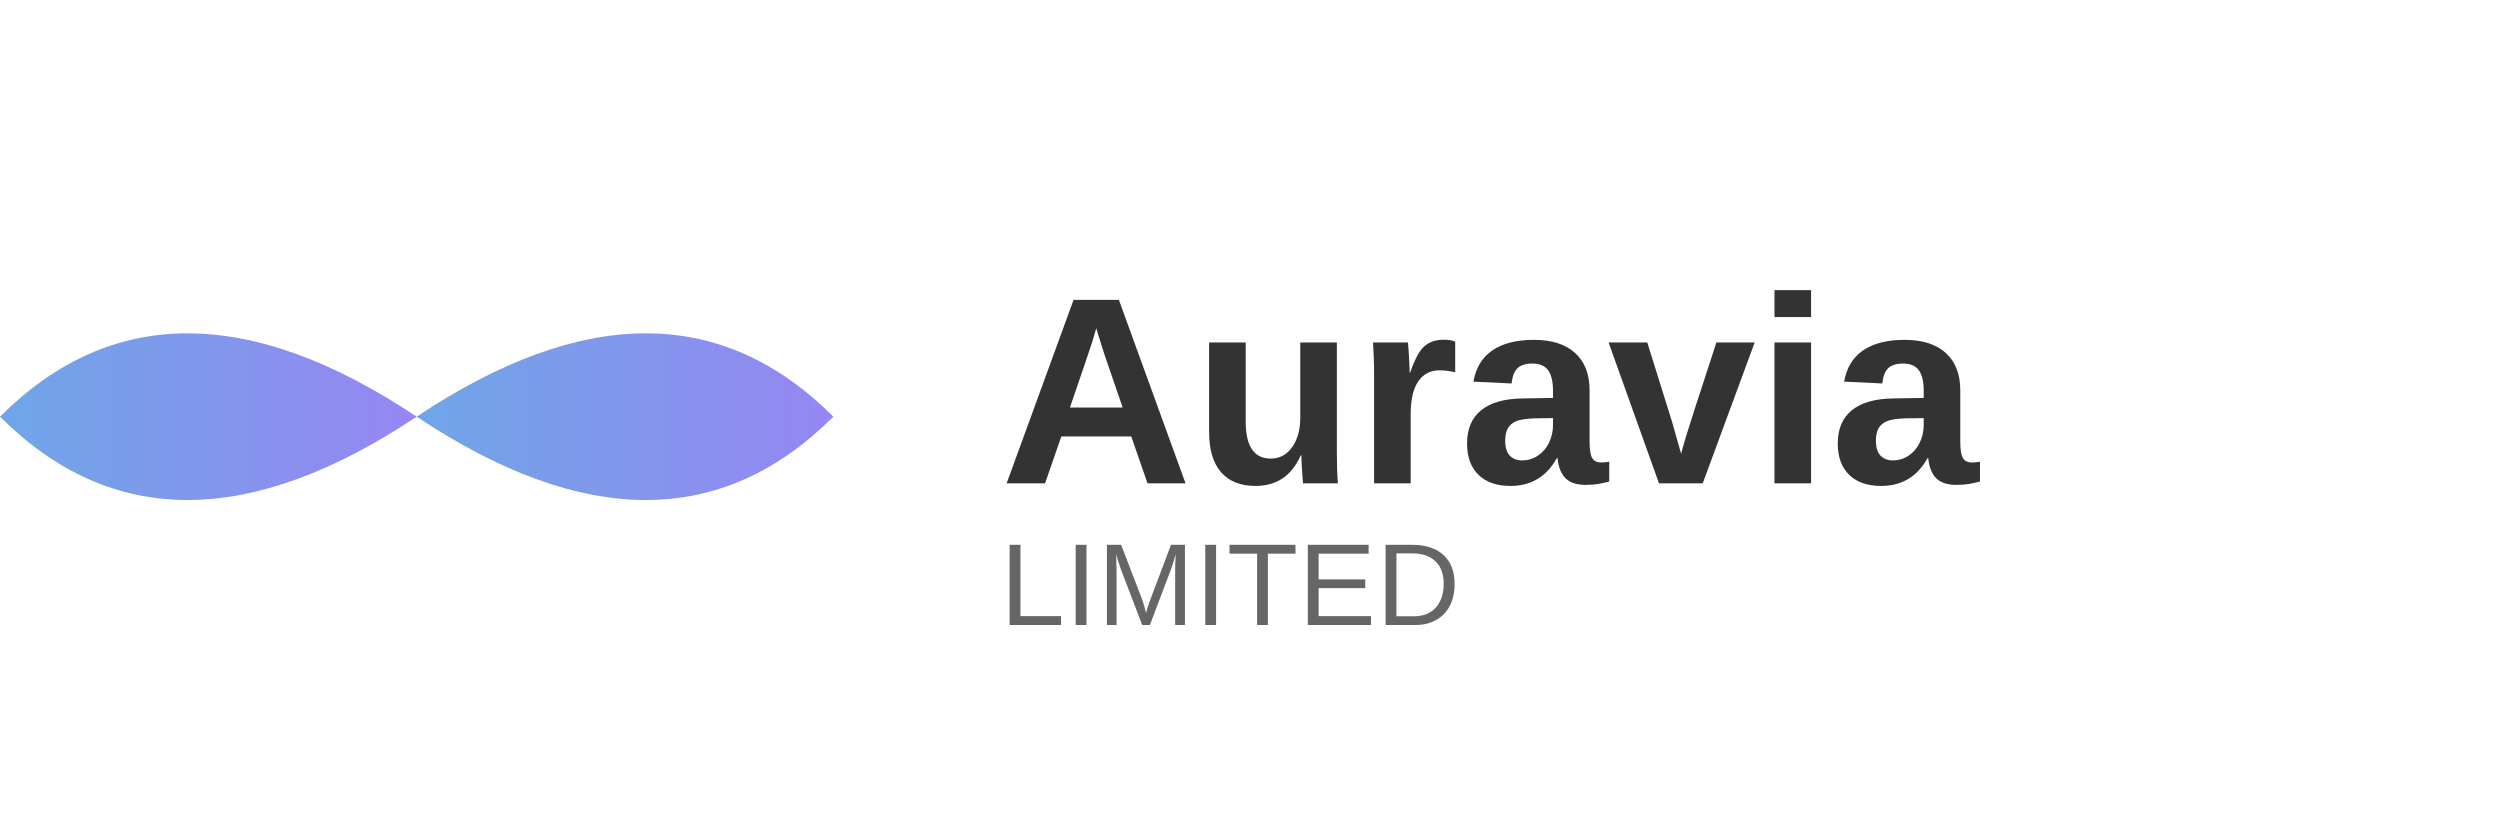
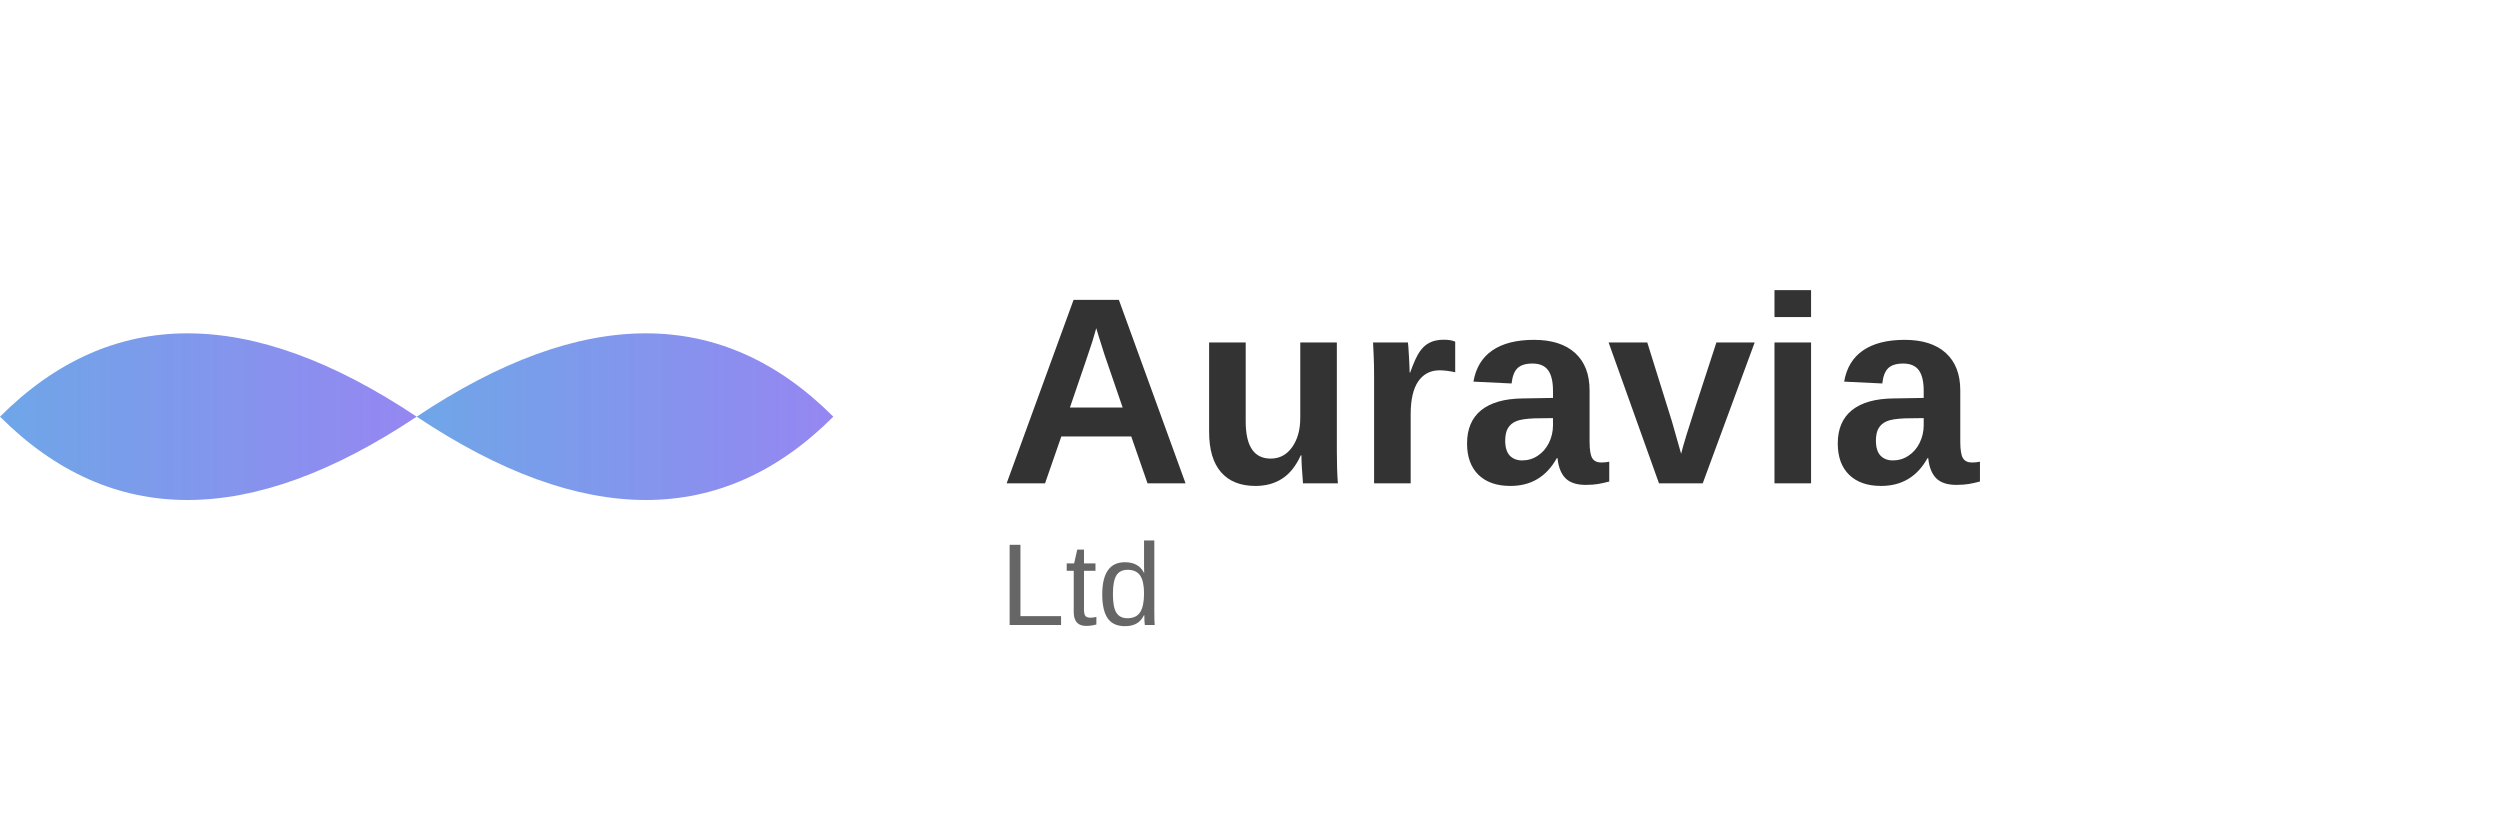
<svg xmlns="http://www.w3.org/2000/svg" width="300" height="100">
  <defs>
    <linearGradient id="gradient" x1="0%" y1="0%" x2="100%" y2="0%">
      <stop offset="0%" style="stop-color:#4A90E2;stop-opacity:1" />
      <stop offset="100%" style="stop-color:#7B68EE;stop-opacity:1" />
    </linearGradient>
  </defs>
  <path d="M 50 50 Q 80 30, 100 50 Q 80 70, 50 50" fill="url(#gradient)" opacity="0.8" />
  <path d="M 50 50 Q 20 30, 0 50 Q 20 70, 50 50" fill="url(#gradient)" opacity="0.8" />
  <text x="120" y="58" font-family="Arial, sans-serif" font-size="32" font-weight="bold" fill="#333">
        Auravia
    </text>
  <text x="120" y="75" font-family="Arial, sans-serif" font-size="14" fill="#666">
-         LIMITED
+         Ltd
    </text>
</svg>
